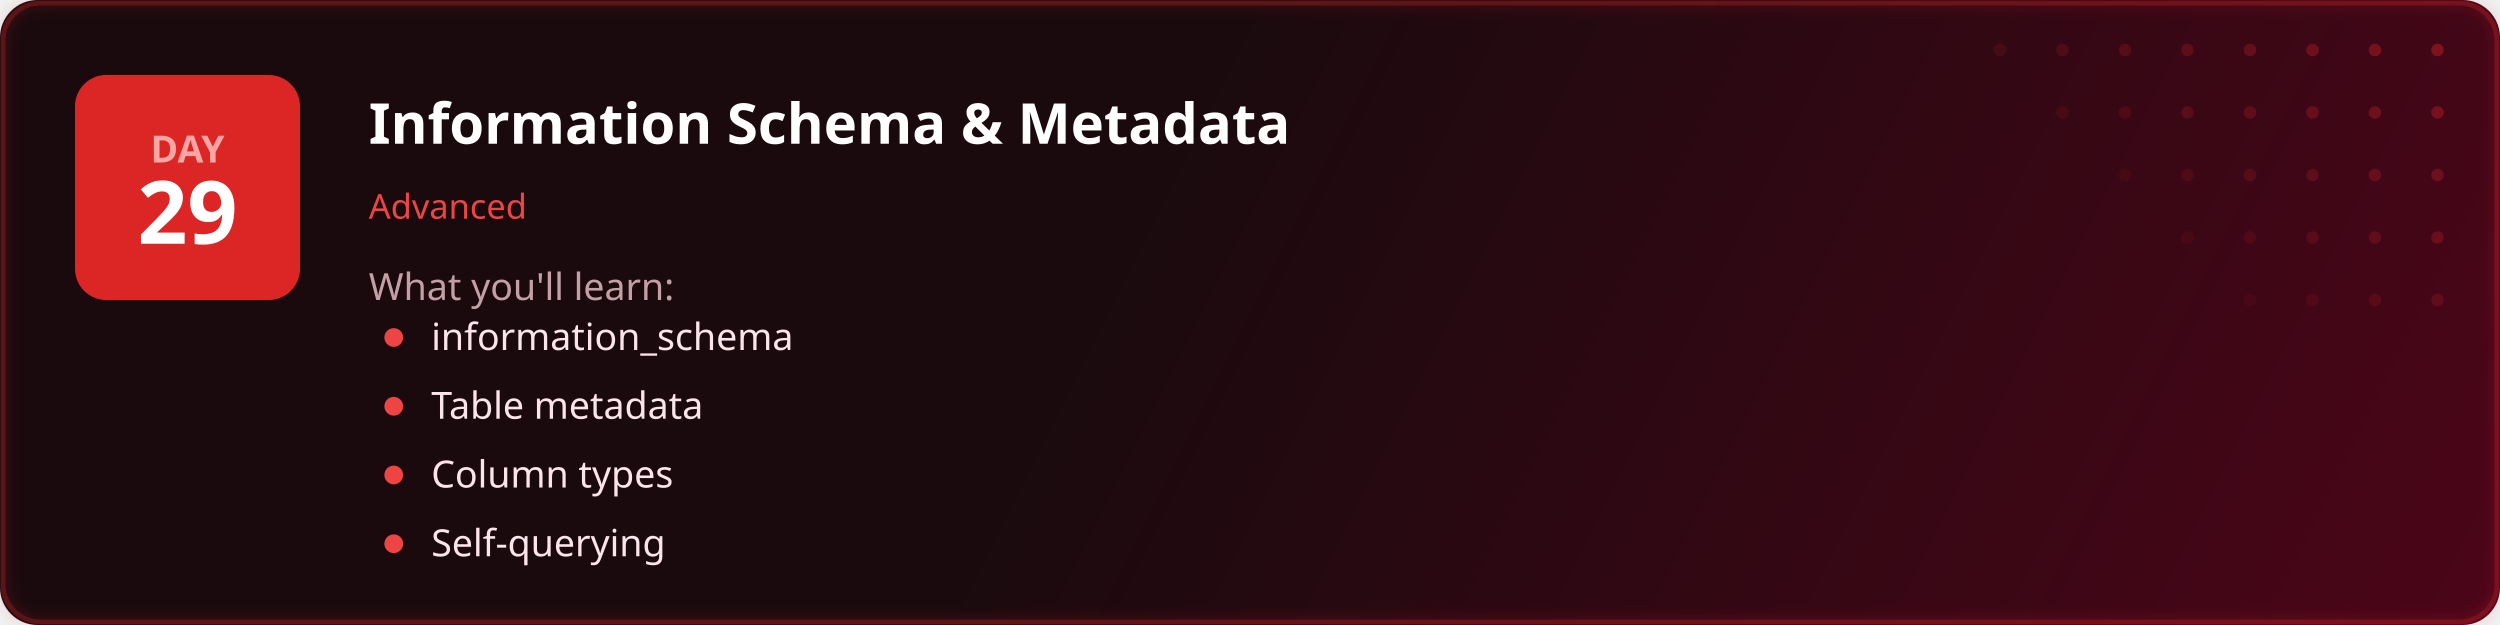
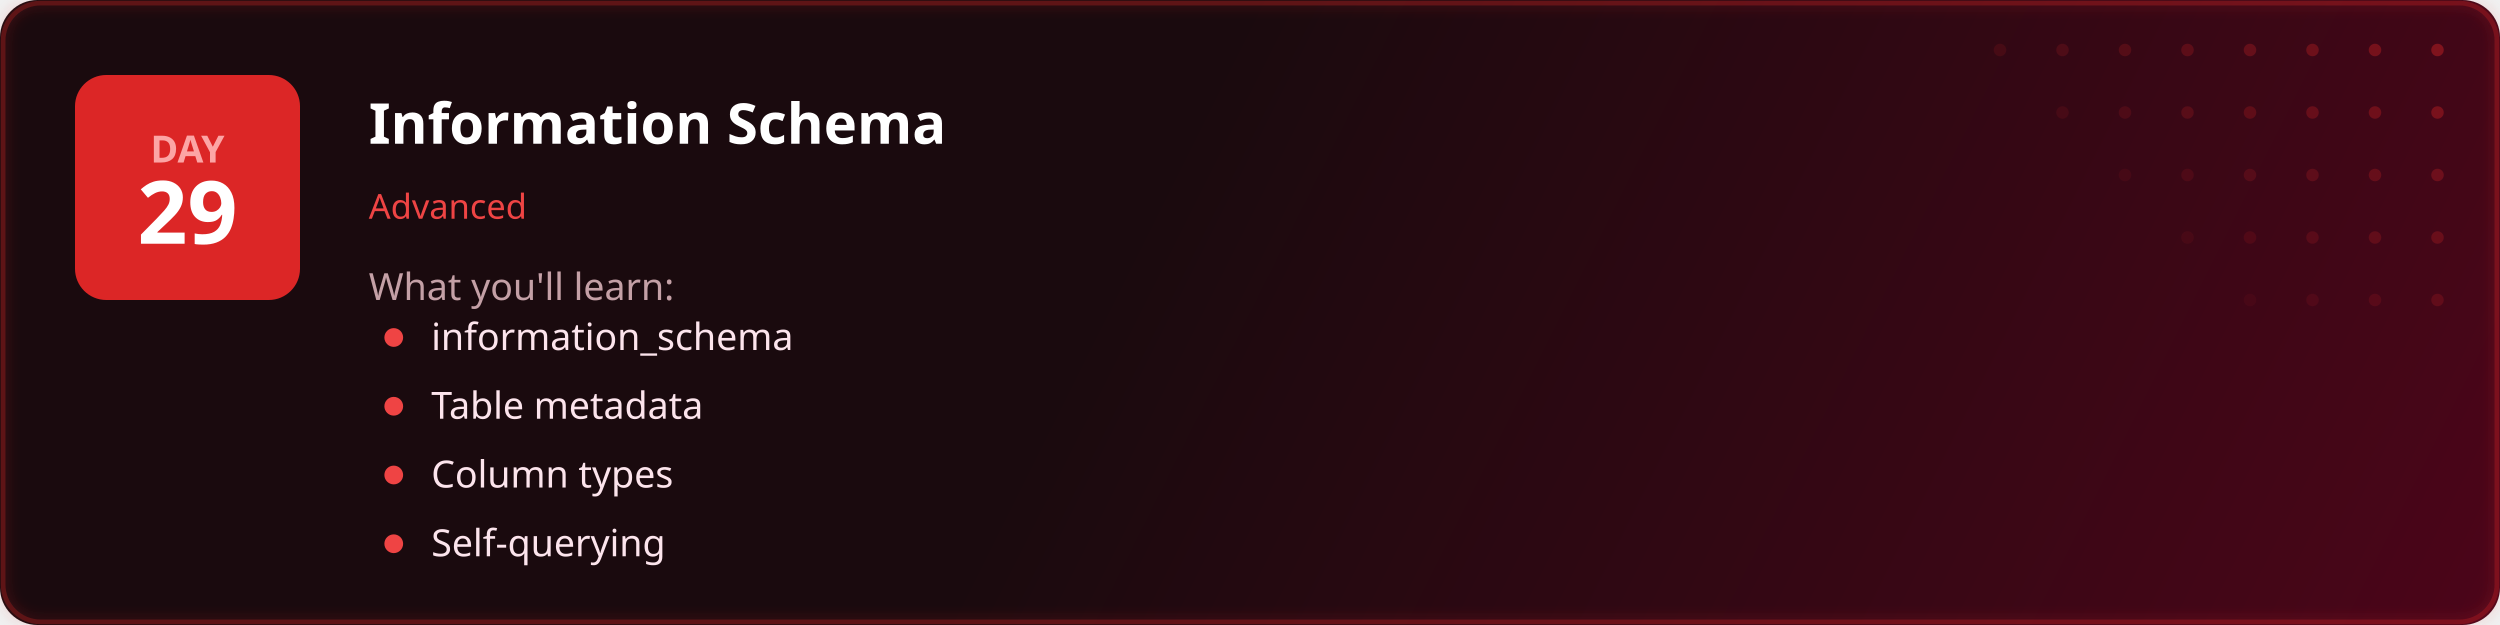
<svg xmlns="http://www.w3.org/2000/svg" viewBox="0 0 800 200" fill="none">
  <defs>
    <linearGradient id="fbg" x1="400" y1="0" x2="800" y2="200" gradientUnits="userSpaceOnUse">
      <stop offset="0%" stop-color="#1a0a0e" />
      <stop offset="100%" stop-color="#4c0519" />
    </linearGradient>
    <filter id="glow">
      <feGaussianBlur stdDeviation="2" result="blur" />
      <feMerge>
        <feMergeNode in="blur" />
        <feMergeNode in="SourceGraphic" />
      </feMerge>
    </filter>
  </defs>
  <rect width="800" height="200" rx="12" fill="url(#fbg)" />
  <rect x="1" y="1" width="798" height="198" rx="12" fill="none" stroke="#dc2626" stroke-width="1.5" opacity="0.35" filter="url(#glow)" />
  <circle cx="640" cy="16" r="2" fill="#dc2626" opacity="0.12" />
  <circle cx="660" cy="16" r="2" fill="#dc2626" opacity="0.15" />
  <circle cx="680" cy="16" r="2" fill="#dc2626" opacity="0.18" />
  <circle cx="700" cy="16" r="2" fill="#dc2626" opacity="0.22" />
  <circle cx="720" cy="16" r="2" fill="#dc2626" opacity="0.26" />
  <circle cx="740" cy="16" r="2" fill="#dc2626" opacity="0.3" />
  <circle cx="760" cy="16" r="2" fill="#dc2626" opacity="0.35" />
  <circle cx="780" cy="16" r="2" fill="#dc2626" opacity="0.4" />
  <circle cx="660" cy="36" r="2" fill="#dc2626" opacity="0.1" />
  <circle cx="680" cy="36" r="2" fill="#dc2626" opacity="0.14" />
  <circle cx="700" cy="36" r="2" fill="#dc2626" opacity="0.18" />
  <circle cx="720" cy="36" r="2" fill="#dc2626" opacity="0.22" />
  <circle cx="740" cy="36" r="2" fill="#dc2626" opacity="0.26" />
  <circle cx="760" cy="36" r="2" fill="#dc2626" opacity="0.3" />
  <circle cx="780" cy="36" r="2" fill="#dc2626" opacity="0.35" />
  <circle cx="680" cy="56" r="2" fill="#dc2626" opacity="0.08" />
  <circle cx="700" cy="56" r="2" fill="#dc2626" opacity="0.12" />
  <circle cx="720" cy="56" r="2" fill="#dc2626" opacity="0.16" />
  <circle cx="740" cy="56" r="2" fill="#dc2626" opacity="0.2" />
  <circle cx="760" cy="56" r="2" fill="#dc2626" opacity="0.24" />
  <circle cx="780" cy="56" r="2" fill="#dc2626" opacity="0.28" />
  <circle cx="700" cy="76" r="2" fill="#dc2626" opacity="0.08" />
  <circle cx="720" cy="76" r="2" fill="#dc2626" opacity="0.12" />
  <circle cx="740" cy="76" r="2" fill="#dc2626" opacity="0.16" />
  <circle cx="760" cy="76" r="2" fill="#dc2626" opacity="0.2" />
  <circle cx="780" cy="76" r="2" fill="#dc2626" opacity="0.24" />
  <circle cx="720" cy="96" r="2" fill="#dc2626" opacity="0.06" />
  <circle cx="740" cy="96" r="2" fill="#dc2626" opacity="0.1" />
  <circle cx="760" cy="96" r="2" fill="#dc2626" opacity="0.14" />
  <circle cx="780" cy="96" r="2" fill="#dc2626" opacity="0.18" />
  <rect x="24" y="24" width="72" height="72" rx="10" fill="#dc2626" />
  <text x="60" y="52" font-family="Segoe UI, system-ui, sans-serif" font-size="12" font-weight="600" fill="#fca5a5" text-anchor="middle">DAY</text>
  <text x="60" y="78" font-family="Segoe UI, system-ui, sans-serif" font-size="28" font-weight="800" fill="#ffffff" text-anchor="middle">29</text>
-   <text x="118" y="46" font-family="Segoe UI, system-ui, sans-serif" font-size="18" font-weight="700" fill="#ffffff">Information Schema &amp; Metadata</text>
+   <text x="118" y="46" font-family="Segoe UI, system-ui, sans-serif" font-size="18" font-weight="700" fill="#ffffff">Information Schema</text>
  <text x="118" y="70" font-family="Segoe UI, system-ui, sans-serif" font-size="11" fill="#ef4444">Advanced</text>
  <text x="118" y="96" font-family="Segoe UI, system-ui, sans-serif" font-size="12" fill="#c4a0a6">What you'll learn:</text>
  <circle cx="126" cy="108" r="3" fill="#ef4444" />
  <text x="138" y="112" font-family="Segoe UI, system-ui, sans-serif" font-size="12" fill="#fce4ec">information_schema</text>
  <circle cx="126" cy="130" r="3" fill="#ef4444" />
  <text x="138" y="134" font-family="Segoe UI, system-ui, sans-serif" font-size="12" fill="#fce4ec">Table metadata</text>
  <circle cx="126" cy="152" r="3" fill="#ef4444" />
  <text x="138" y="156" font-family="Segoe UI, system-ui, sans-serif" font-size="12" fill="#fce4ec">Column types</text>
  <circle cx="126" cy="174" r="3" fill="#ef4444" />
  <text x="138" y="178" font-family="Segoe UI, system-ui, sans-serif" font-size="12" fill="#fce4ec">Self-querying</text>
</svg>
